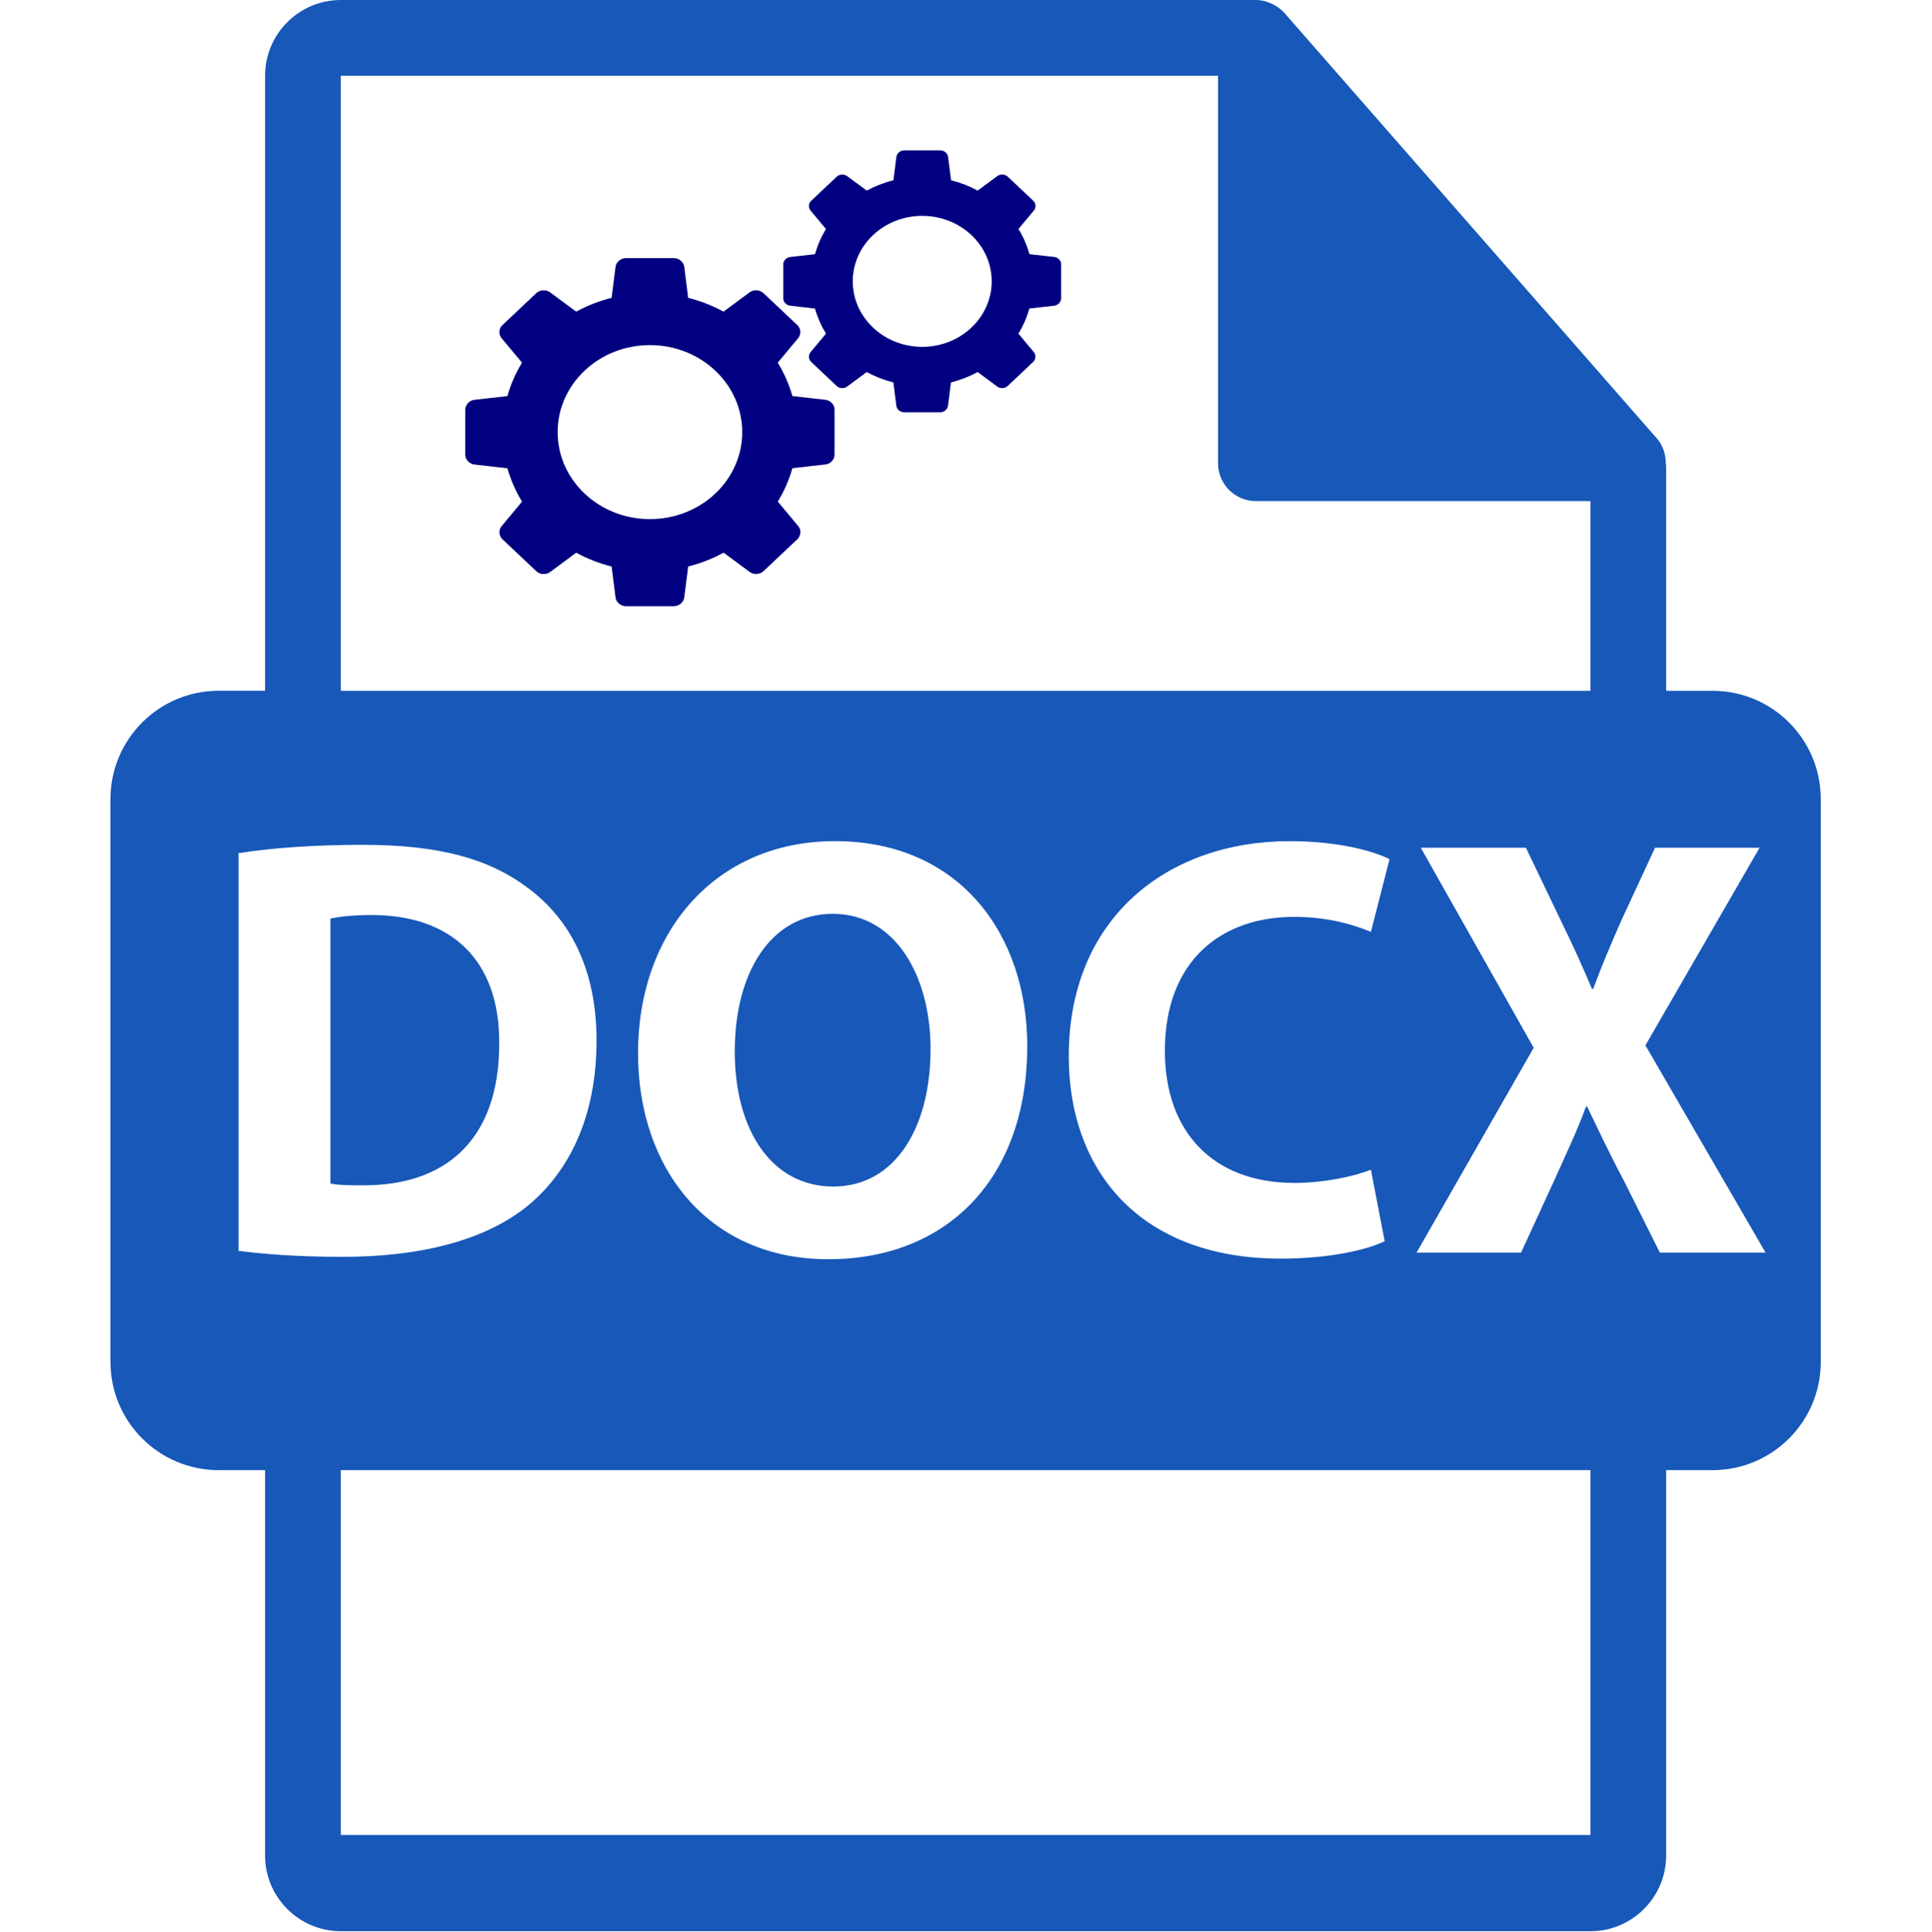
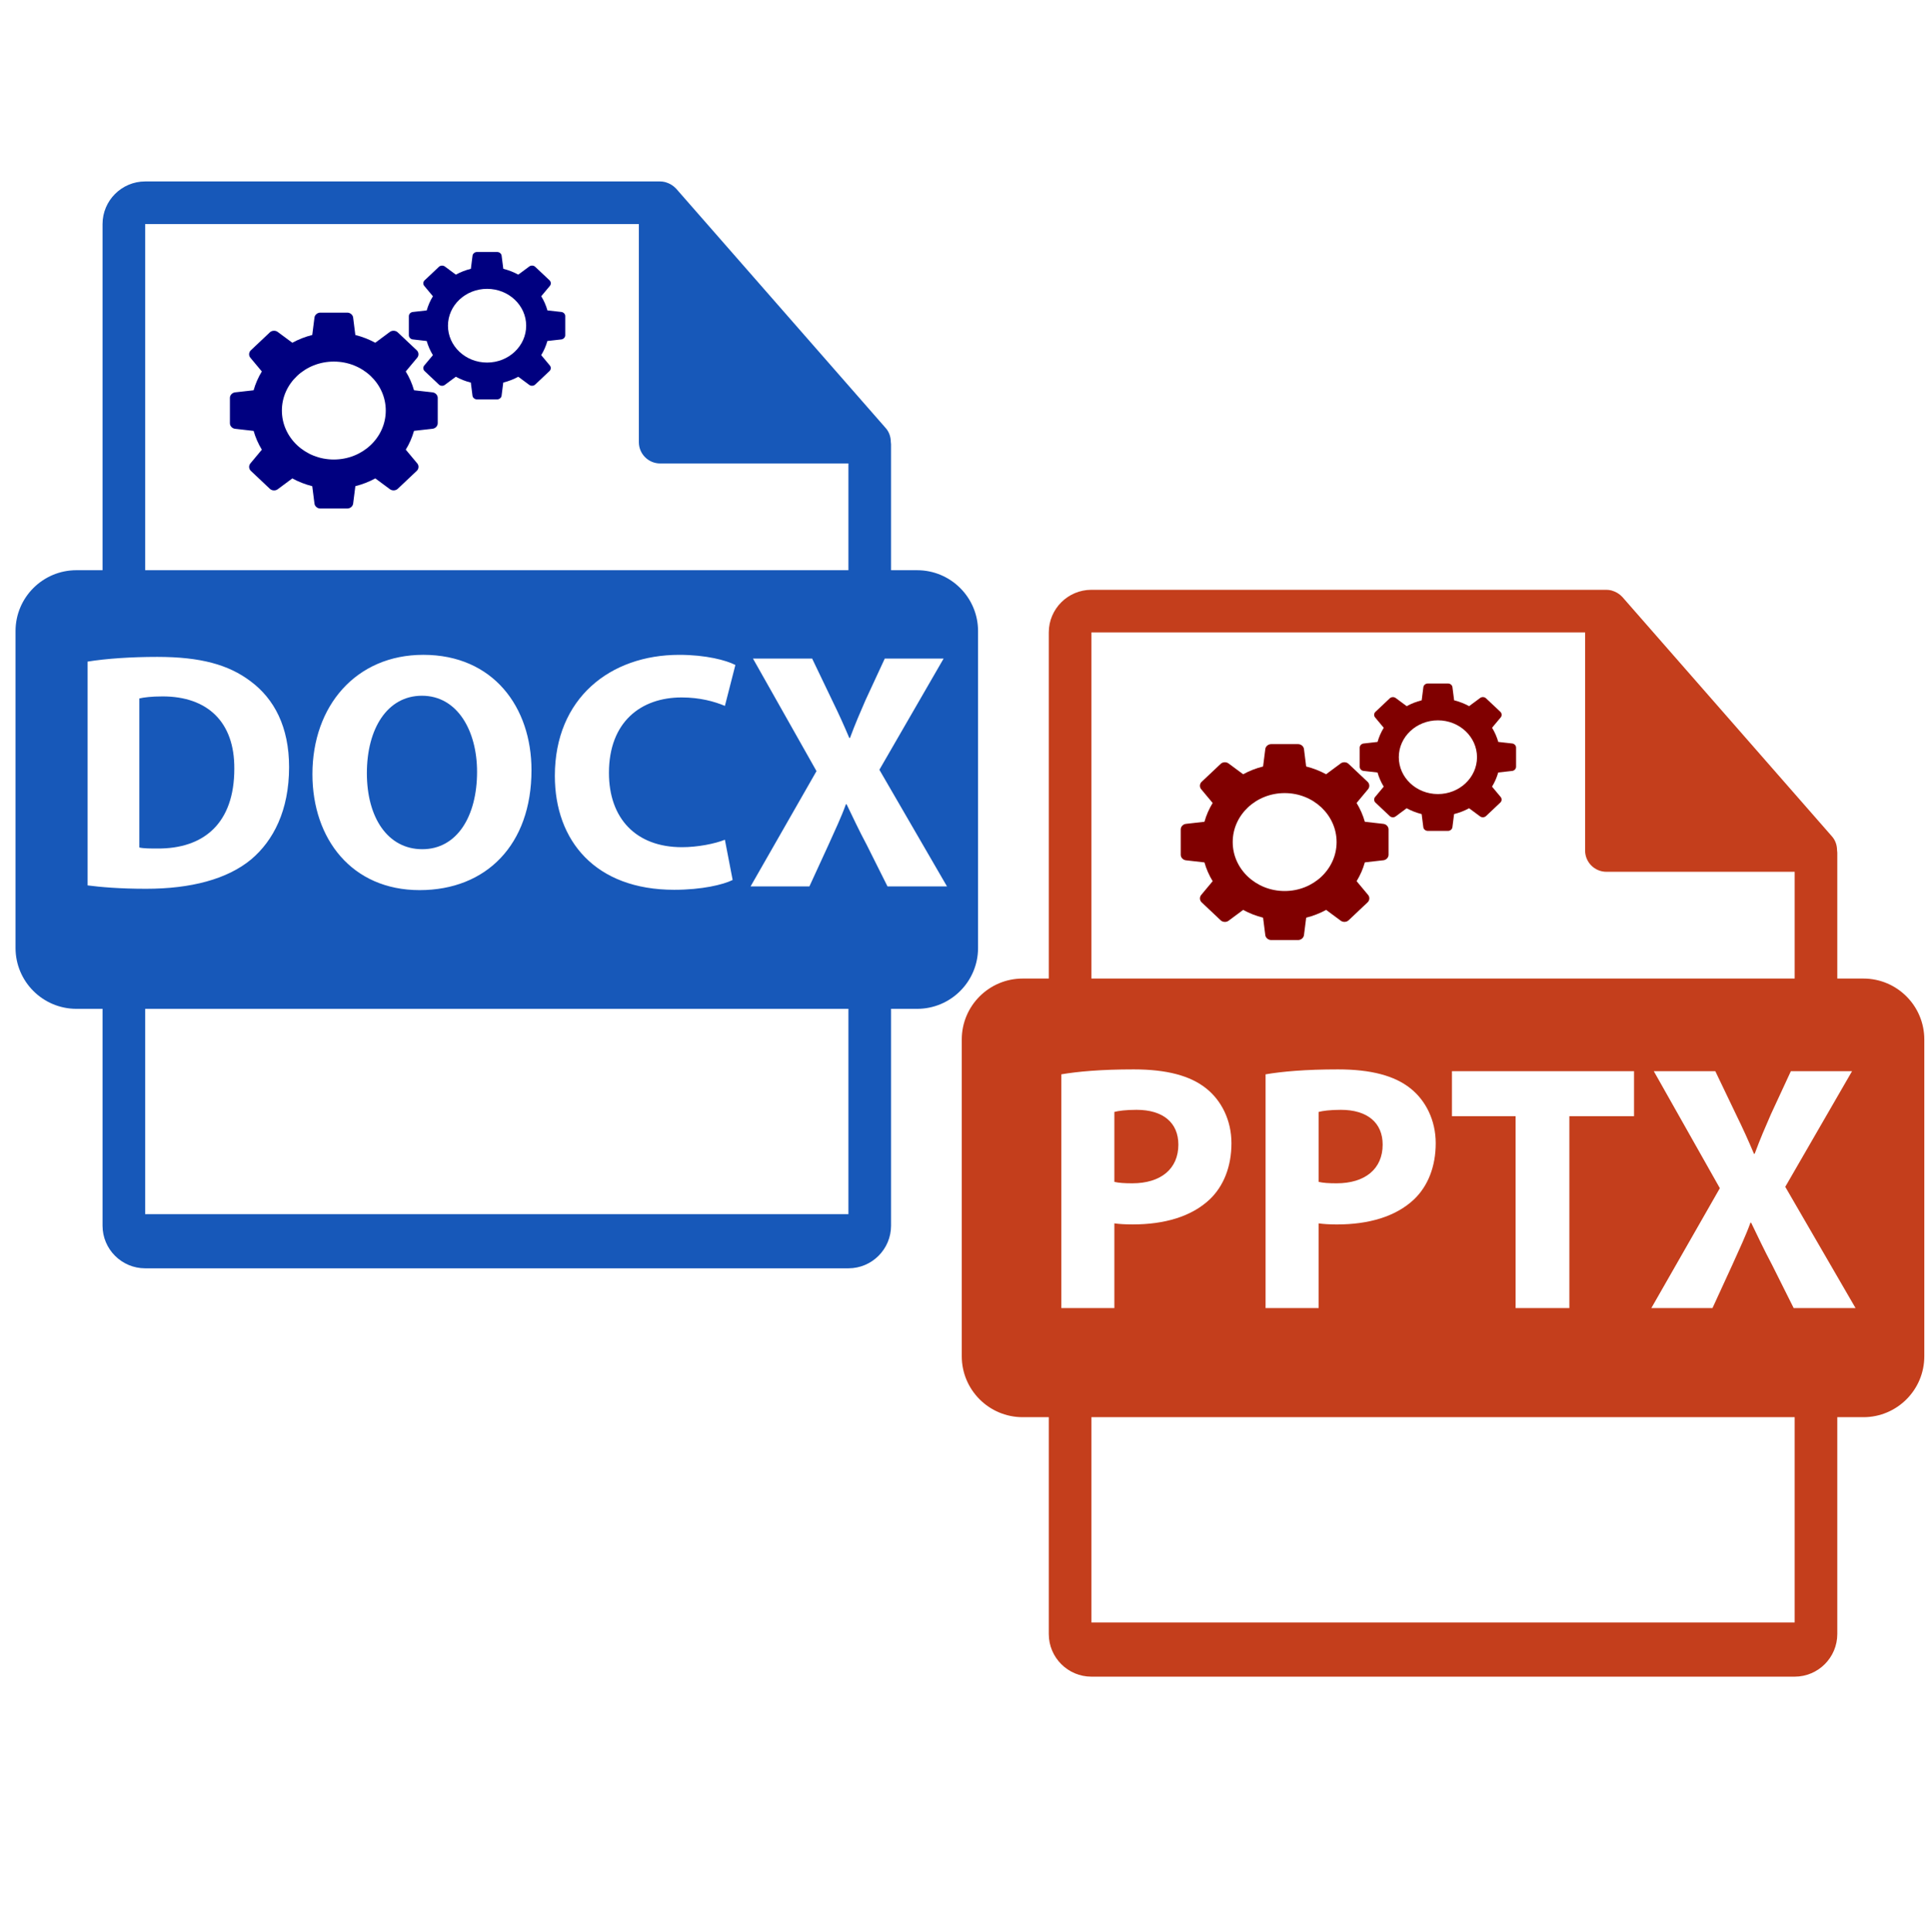
<svg xmlns="http://www.w3.org/2000/svg" version="1.1" id="Capa_1" x="0px" y="0px" width="548.291px" height="548.291px" viewBox="0 0 548.291 548.291" style="enable-background:new 0 0 548.291 548.291;" xml:space="preserve">
  <defs id="defs43" />
-   <g id="g8" style="fill:#1758b9;fill-opacity:1">
-     <path d="M486.201,196.121h-13.166v-63.525c0-0.399-0.062-0.795-0.115-1.2c-0.021-2.522-0.825-5-2.552-6.96L364.657,3.675   c-0.033-0.031-0.064-0.042-0.085-0.073c-0.63-0.704-1.364-1.292-2.143-1.796c-0.229-0.157-0.461-0.286-0.702-0.419   c-0.672-0.365-1.387-0.672-2.121-0.893c-0.2-0.052-0.379-0.134-0.577-0.188C358.23,0.118,357.401,0,356.562,0H96.757   C84.894,0,75.256,9.649,75.256,21.502v174.613H62.092c-16.971,0-30.732,13.756-30.732,30.73v159.81   c0,16.966,13.761,30.736,30.732,30.736h13.164V526.79c0,11.854,9.638,21.501,21.501,21.501h354.776   c11.853,0,21.501-9.647,21.501-21.501V417.392h13.166c16.966,0,30.729-13.764,30.729-30.731v-159.81   C516.93,209.877,503.167,196.121,486.201,196.121z M96.757,21.507h249.054v110.006c0,5.94,4.817,10.751,10.751,10.751h94.972   v53.861H96.757V21.507z M367.547,335.847c7.843,0,16.547-1.701,21.666-3.759l3.916,20.301c-4.768,2.376-15.509,4.949-29.493,4.949   c-39.748,0-60.204-24.73-60.204-57.472c0-39.226,27.969-61.055,62.762-61.055c13.465,0,23.705,2.737,28.31,5.119l-5.285,20.64   c-5.287-2.226-12.615-4.263-21.832-4.263c-20.641,0-36.663,12.444-36.663,38.027C330.718,321.337,344.362,335.847,367.547,335.847z    M291.647,296.97c0,37.685-22.854,60.537-56.444,60.537c-34.113,0-54.066-25.759-54.066-58.495   c0-34.447,21.995-60.206,55.94-60.206C272.39,238.806,291.647,265.248,291.647,296.97z M67.72,355.124V242.221   c9.552-1.532,21.999-2.375,35.13-2.375c21.83,0,35.981,3.916,47.055,12.276c11.945,8.863,19.455,23.021,19.455,43.311   c0,21.994-8.017,37.181-19.105,46.556c-12.111,10.058-30.528,14.841-53.045,14.841C83.749,356.825,74.198,355.968,67.72,355.124z    M451.534,520.968H96.757V417.392h354.776V520.968z M471.245,355.627l-10.409-20.804c-4.263-8.012-6.992-13.99-10.231-20.636   h-0.342c-2.388,6.656-5.28,12.624-8.861,20.636l-9.552,20.804h-29.675l33.254-58.158l-32.054-56.786h29.849l10.058,20.984   c3.413,6.979,5.963,12.614,8.694,19.092h0.335c2.729-7.332,4.955-12.446,7.843-19.092l9.721-20.984h29.683l-32.406,56.103   l34.105,58.841H471.245z" id="path2" style="fill:#1758b9;fill-opacity:1" />
-     <path d="M141.729,296.277c0.165-23.869-13.814-36.494-36.15-36.494c-5.807,0-9.552,0.514-11.772,1.027v75.2   c2.226,0.509,5.806,0.509,9.047,0.509C126.388,336.698,141.729,323.743,141.729,296.277z" id="path4" style="fill:#1758b9;fill-opacity:1" />
-     <path d="M208.604,298.493c0,22.515,10.575,38.372,27.969,38.372c17.567,0,27.617-16.703,27.617-39.045   c0-20.641-9.885-38.377-27.801-38.377C218.827,259.448,208.604,276.162,208.604,298.493z" id="path6" style="fill:#1758b9;fill-opacity:1" />
-   </g>
  <g id="g10">
</g>
  <g id="g12">
</g>
  <g id="g14">
</g>
  <g id="g16">
</g>
  <g id="g18">
</g>
  <g id="g20">
</g>
  <g id="g22">
</g>
  <g id="g24">
</g>
  <g id="g26">
</g>
  <g id="g28">
</g>
  <g id="g30">
</g>
  <g id="g32">
</g>
  <g id="g34">
</g>
  <g id="g36">
</g>
  <g id="g38">
</g>
-   <g id="g10166" transform="matrix(5.457865,0,0,5.144581,132.0951,27.65877)" style="fill:#000080">
-     <g id="g10110" style="fill:#000080">
-       <g id="g10108" style="fill:#000080">
-         <path d="M 18.73,16.686 17.017,16.481 C 16.841,15.827 16.584,15.21 16.254,14.637 l 1.063,-1.354 c 0.164,-0.209 0.145,-0.531 -0.043,-0.718 l -1.766,-1.767 c -0.187,-0.187 -0.509,-0.206 -0.717,-0.044 l -1.356,1.067 C 12.864,11.491 12.247,11.234 11.594,11.06 L 11.39,9.345 C 11.359,9.083 11.117,8.868 10.853,8.868 H 8.354 C 8.09,8.868 7.848,9.083 7.817,9.345 L 7.611,11.059 C 6.958,11.233 6.34,11.491 5.769,11.821 L 4.412,10.756 C 4.205,10.593 3.882,10.611 3.696,10.798 l -1.767,1.769 c -0.187,0.187 -0.206,0.509 -0.043,0.717 l 1.065,1.354 C 2.62,15.21 2.365,15.828 2.19,16.482 L 0.477,16.687 C 0.215,16.718 0,16.959 0,17.225 v 2.498 c 0,0.265 0.215,0.506 0.477,0.536 l 1.714,0.207 c 0.175,0.651 0.431,1.269 0.761,1.841 l -1.064,1.354 c -0.163,0.21 -0.144,0.532 0.043,0.719 l 1.765,1.767 c 0.186,0.188 0.509,0.207 0.716,0.045 l 1.357,-1.068 c 0.571,0.33 1.189,0.588 1.842,0.762 L 7.817,27.6 c 0.031,0.262 0.273,0.477 0.537,0.477 h 2.499 c 0.264,0 0.506,-0.215 0.537,-0.477 l 0.206,-1.715 c 0.653,-0.174 1.271,-0.432 1.843,-0.762 l 1.356,1.064 c 0.208,0.162 0.53,0.145 0.716,-0.041 l 1.767,-1.77 c 0.187,-0.188 0.207,-0.51 0.043,-0.717 l -1.065,-1.354 c 0.331,-0.572 0.586,-1.19 0.761,-1.844 l 1.715,-0.205 c 0.263,-0.031 0.477,-0.271 0.477,-0.537 v -2.498 c 0,-0.264 -0.215,-0.503 -0.479,-0.535 z m -9.125,6.585 c -2.651,0 -4.801,-2.148 -4.801,-4.801 0,-2.652 2.15,-4.802 4.801,-4.802 2.652,0 4.801,2.149 4.801,4.802 10e-4,2.653 -2.149,4.801 -4.801,4.801 z" id="path10104" style="fill:#000080" />
-         <path d="M 30.641,8.804 29.35,8.651 C 29.218,8.159 29.026,7.692 28.776,7.261 l 0.803,-1.02 C 29.702,6.086 29.686,5.842 29.546,5.701 L 28.216,4.372 C 28.076,4.23 27.833,4.216 27.676,4.339 L 26.655,5.142 C 26.225,4.893 25.759,4.701 25.27,4.571 L 25.114,3.281 C 25.092,3.083 24.909,2.922 24.712,2.922 H 22.83 c -0.199,0 -0.381,0.161 -0.404,0.359 l -0.154,1.29 C 21.78,4.701 21.315,4.894 20.884,5.143 L 19.863,4.341 C 19.707,4.219 19.464,4.234 19.324,4.372 l -1.331,1.332 c -0.142,0.141 -0.155,0.383 -0.032,0.539 l 0.803,1.021 C 18.514,7.694 18.323,8.16 18.19,8.652 L 16.9,8.806 c -0.198,0.023 -0.359,0.206 -0.359,0.405 v 1.881 c 0,0.197 0.162,0.381 0.359,0.402 l 1.289,0.157 c 0.133,0.49 0.326,0.955 0.574,1.386 l -0.803,1.02 c -0.122,0.156 -0.107,0.4 0.033,0.54 l 1.328,1.329 c 0.141,0.143 0.383,0.156 0.539,0.033 l 1.021,-0.804 c 0.43,0.249 0.896,0.442 1.387,0.572 l 0.155,1.292 c 0.022,0.195 0.206,0.356 0.404,0.356 h 1.881 c 0.198,0 0.38,-0.161 0.403,-0.356 l 0.154,-1.292 c 0.492,-0.13 0.957,-0.323 1.387,-0.572 l 1.021,0.802 c 0.157,0.123 0.399,0.109 0.54,-0.031 l 1.33,-1.332 c 0.141,-0.139 0.155,-0.382 0.032,-0.538 l -0.802,-1.021 c 0.25,-0.429 0.44,-0.895 0.572,-1.386 l 1.291,-0.154 C 30.834,11.47 30.995,11.29 30.995,11.09 V 9.21 C 30.999,9.009 30.837,8.829 30.641,8.804 Z m -6.87,4.96 c -1.998,0 -3.615,-1.618 -3.615,-3.614 0,-1.997 1.619,-3.614 3.615,-3.614 1.994,0 3.613,1.617 3.613,3.614 0,1.995 -1.618,3.614 -3.613,3.614 z" id="path10106" style="fill:#000080" />
+   <g id="g4192" transform="matrix(0.5627815,0,0,0.5627815,-16.06733,51.51573)">
+     <g id="g8" style="fill:#1758b9;fill-opacity:1" transform="translate(5.024434)">
+       <path d="m 486.201,196.121 h -13.166 v -63.525 c 0,-0.399 -0.062,-0.795 -0.115,-1.2 -0.021,-2.522 -0.825,-5 -2.552,-6.96 L 364.657,3.675 C 364.624,3.644 364.593,3.633 364.572,3.602 363.942,2.898 363.208,2.31 362.429,1.806 362.2,1.649 361.968,1.52 361.727,1.387 361.055,1.022 360.34,0.715 359.606,0.494 359.406,0.442 359.227,0.36 359.029,0.306 358.23,0.118 357.401,0 356.562,0 H 96.757 C 84.894,0 75.256,9.649 75.256,21.502 V 196.115 H 62.092 c -16.971,0 -30.732,13.756 -30.732,30.73 v 159.81 c 0,16.966 13.761,30.736 30.732,30.736 H 75.256 V 526.79 c 0,11.854 9.638,21.501 21.501,21.501 h 354.776 c 11.853,0 21.501,-9.647 21.501,-21.501 V 417.392 H 486.2 c 16.966,0 30.729,-13.764 30.729,-30.731 v -159.81 c 10e-4,-16.974 -13.762,-30.73 -30.728,-30.73 z M 96.757,21.507 h 249.054 v 110.006 c 0,5.94 4.817,10.751 10.751,10.751 h 94.972 v 53.861 H 96.757 Z m 270.79,314.34 c 7.843,0 16.547,-1.701 21.666,-3.759 l 3.916,20.301 c -4.768,2.376 -15.509,4.949 -29.493,4.949 -39.748,0 -60.204,-24.73 -60.204,-57.472 0,-39.226 27.969,-61.055 62.762,-61.055 13.465,0 23.705,2.737 28.31,5.119 l -5.285,20.64 c -5.287,-2.226 -12.615,-4.263 -21.832,-4.263 -20.641,0 -36.663,12.444 -36.663,38.027 -0.006,23.003 13.638,37.513 36.823,37.513 z m -75.9,-38.877 c 0,37.685 -22.854,60.537 -56.444,60.537 -34.113,0 -54.066,-25.759 -54.066,-58.495 0,-34.447 21.995,-60.206 55.94,-60.206 35.313,0 54.57,26.442 54.57,58.164 z M 67.72,355.124 V 242.221 c 9.552,-1.532 21.999,-2.375 35.13,-2.375 21.83,0 35.981,3.916 47.055,12.276 11.945,8.863 19.455,23.021 19.455,43.311 0,21.994 -8.017,37.181 -19.105,46.556 -12.111,10.058 -30.528,14.841 -53.045,14.841 -13.461,-0.005 -23.012,-0.862 -29.49,-1.706 z M 451.534,520.968 H 96.757 V 417.392 h 354.776 v 103.576 z m 19.711,-165.341 -10.409,-20.804 c -4.263,-8.012 -6.992,-13.99 -10.231,-20.636 h -0.342 c -2.388,6.656 -5.28,12.624 -8.861,20.636 l -9.552,20.804 h -29.675 l 33.254,-58.158 -32.054,-56.786 h 29.849 l 10.058,20.984 c 3.413,6.979 5.963,12.614 8.694,19.092 h 0.335 c 2.729,-7.332 4.955,-12.446 7.843,-19.092 l 9.721,-20.984 h 29.683 l -32.406,56.103 34.105,58.841 z" id="path2" style="fill:#1758b9;fill-opacity:1" />
+       <path d="m 141.729,296.277 c 0.165,-23.869 -13.814,-36.494 -36.15,-36.494 -5.807,0 -9.552,0.514 -11.772,1.027 v 75.2 c 2.226,0.509 5.806,0.509 9.047,0.509 23.534,0.179 38.875,-12.776 38.875,-40.242 z" id="path4" style="fill:#1758b9;fill-opacity:1" />
+       <path d="m 208.604,298.493 c 0,22.515 10.575,38.372 27.969,38.372 17.567,0 27.617,-16.703 27.617,-39.045 0,-20.641 -9.885,-38.377 -27.801,-38.377 -17.562,0.005 -27.785,16.719 -27.785,39.05 z" id="path6" style="fill:#1758b9;fill-opacity:1" />
+     </g>
+     <g id="g10166" transform="matrix(5.457865,0,0,5.144581,144.53,20.55315)" style="fill:#000080">
+       <g id="g10110" style="fill:#000080">
+         <g id="g10108" style="fill:#000080">
+           <path d="M 18.73,16.686 17.017,16.481 C 16.841,15.827 16.584,15.21 16.254,14.637 l 1.063,-1.354 c 0.164,-0.209 0.145,-0.531 -0.043,-0.718 l -1.766,-1.767 c -0.187,-0.187 -0.509,-0.206 -0.717,-0.044 l -1.356,1.067 C 12.864,11.491 12.247,11.234 11.594,11.06 L 11.39,9.345 C 11.359,9.083 11.117,8.868 10.853,8.868 H 8.354 C 8.09,8.868 7.848,9.083 7.817,9.345 L 7.611,11.059 C 6.958,11.233 6.34,11.491 5.769,11.821 L 4.412,10.756 C 4.205,10.593 3.882,10.611 3.696,10.798 l -1.767,1.769 c -0.187,0.187 -0.206,0.509 -0.043,0.717 l 1.065,1.354 C 2.62,15.21 2.365,15.828 2.19,16.482 L 0.477,16.687 C 0.215,16.718 0,16.959 0,17.225 v 2.498 c 0,0.265 0.215,0.506 0.477,0.536 l 1.714,0.207 c 0.175,0.651 0.431,1.269 0.761,1.841 l -1.064,1.354 c -0.163,0.21 -0.144,0.532 0.043,0.719 l 1.765,1.767 c 0.186,0.188 0.509,0.207 0.716,0.045 l 1.357,-1.068 c 0.571,0.33 1.189,0.588 1.842,0.762 L 7.817,27.6 c 0.031,0.262 0.273,0.477 0.537,0.477 h 2.499 c 0.264,0 0.506,-0.215 0.537,-0.477 l 0.206,-1.715 c 0.653,-0.174 1.271,-0.432 1.843,-0.762 l 1.356,1.064 c 0.208,0.162 0.53,0.145 0.716,-0.041 l 1.767,-1.77 c 0.187,-0.188 0.207,-0.51 0.043,-0.717 l -1.065,-1.354 c 0.331,-0.572 0.586,-1.19 0.761,-1.844 l 1.715,-0.205 c 0.263,-0.031 0.477,-0.271 0.477,-0.537 v -2.498 c 0,-0.264 -0.215,-0.503 -0.479,-0.535 z m -9.125,6.585 c -2.651,0 -4.801,-2.148 -4.801,-4.801 0,-2.652 2.15,-4.802 4.801,-4.802 2.652,0 4.801,2.149 4.801,4.802 10e-4,2.653 -2.149,4.801 -4.801,4.801 z" id="path10104" style="fill:#000080" />
+           <path d="M 30.641,8.804 29.35,8.651 C 29.218,8.159 29.026,7.692 28.776,7.261 l 0.803,-1.02 C 29.702,6.086 29.686,5.842 29.546,5.701 L 28.216,4.372 C 28.076,4.23 27.833,4.216 27.676,4.339 L 26.655,5.142 C 26.225,4.893 25.759,4.701 25.27,4.571 L 25.114,3.281 C 25.092,3.083 24.909,2.922 24.712,2.922 H 22.83 c -0.199,0 -0.381,0.161 -0.404,0.359 l -0.154,1.29 C 21.78,4.701 21.315,4.894 20.884,5.143 L 19.863,4.341 C 19.707,4.219 19.464,4.234 19.324,4.372 l -1.331,1.332 c -0.142,0.141 -0.155,0.383 -0.032,0.539 l 0.803,1.021 C 18.514,7.694 18.323,8.16 18.19,8.652 L 16.9,8.806 c -0.198,0.023 -0.359,0.206 -0.359,0.405 v 1.881 c 0,0.197 0.162,0.381 0.359,0.402 l 1.289,0.157 c 0.133,0.49 0.326,0.955 0.574,1.386 l -0.803,1.02 c -0.122,0.156 -0.107,0.4 0.033,0.54 l 1.328,1.329 c 0.141,0.143 0.383,0.156 0.539,0.033 l 1.021,-0.804 c 0.43,0.249 0.896,0.442 1.387,0.572 l 0.155,1.292 c 0.022,0.195 0.206,0.356 0.404,0.356 h 1.881 c 0.198,0 0.38,-0.161 0.403,-0.356 l 0.154,-1.292 c 0.492,-0.13 0.957,-0.323 1.387,-0.572 l 1.021,0.802 c 0.157,0.123 0.399,0.109 0.54,-0.031 l 1.33,-1.332 c 0.141,-0.139 0.155,-0.382 0.032,-0.538 l -0.802,-1.021 c 0.25,-0.429 0.44,-0.895 0.572,-1.386 l 1.291,-0.154 C 30.834,11.47 30.995,11.29 30.995,11.09 V 9.21 C 30.999,9.009 30.837,8.829 30.641,8.804 Z m -6.87,4.96 c -1.998,0 -3.615,-1.618 -3.615,-3.614 0,-1.997 1.619,-3.614 3.615,-3.614 1.994,0 3.613,1.617 3.613,3.614 0,1.995 -1.618,3.614 -3.613,3.614 z" id="path10106" style="fill:#000080" />
+         </g>
      </g>
+       <g id="g10112" style="fill:#000080">
+ </g>
+       <g id="g10114" style="fill:#000080">
+ </g>
+       <g id="g10116" style="fill:#000080">
+ </g>
+       <g id="g10118" style="fill:#000080">
+ </g>
+       <g id="g10120" style="fill:#000080">
+ </g>
+       <g id="g10122" style="fill:#000080">
+ </g>
+       <g id="g10124" style="fill:#000080">
+ </g>
+       <g id="g10126" style="fill:#000080">
+ </g>
+       <g id="g10128" style="fill:#000080">
+ </g>
+       <g id="g10130" style="fill:#000080">
+ </g>
+       <g id="g10132" style="fill:#000080">
+ </g>
+       <g id="g10134" style="fill:#000080">
+ </g>
+       <g id="g10136" style="fill:#000080">
+ </g>
+       <g id="g10138" style="fill:#000080">
+ </g>
+       <g id="g10140" style="fill:#000080">
+ </g>
    </g>
-     <g id="g10112" style="fill:#000080">
+     <g id="g10166-2" transform="matrix(5.457865,0,0,5.144581,624.202,238.238)" style="fill:#800000">
+       <g id="g10110-0" style="fill:#800000">
+         <g id="g10108-2" style="fill:#800000">
+           <path d="M 18.73,16.686 17.017,16.481 C 16.841,15.827 16.584,15.21 16.254,14.637 l 1.063,-1.354 c 0.164,-0.209 0.145,-0.531 -0.043,-0.718 l -1.766,-1.767 c -0.187,-0.187 -0.509,-0.206 -0.717,-0.044 l -1.356,1.067 C 12.864,11.491 12.247,11.234 11.594,11.06 L 11.39,9.345 C 11.359,9.083 11.117,8.868 10.853,8.868 H 8.354 C 8.09,8.868 7.848,9.083 7.817,9.345 L 7.611,11.059 C 6.958,11.233 6.34,11.491 5.769,11.821 L 4.412,10.756 C 4.205,10.593 3.882,10.611 3.696,10.798 l -1.767,1.769 c -0.187,0.187 -0.206,0.509 -0.043,0.717 l 1.065,1.354 C 2.62,15.21 2.365,15.828 2.19,16.482 L 0.477,16.687 C 0.215,16.718 0,16.959 0,17.225 v 2.498 c 0,0.265 0.215,0.506 0.477,0.536 l 1.714,0.207 c 0.175,0.651 0.431,1.269 0.761,1.841 l -1.064,1.354 c -0.163,0.21 -0.144,0.532 0.043,0.719 l 1.765,1.767 c 0.186,0.188 0.509,0.207 0.716,0.045 l 1.357,-1.068 c 0.571,0.33 1.189,0.588 1.842,0.762 L 7.817,27.6 c 0.031,0.262 0.273,0.477 0.537,0.477 h 2.499 c 0.264,0 0.506,-0.215 0.537,-0.477 l 0.206,-1.715 c 0.653,-0.174 1.271,-0.432 1.843,-0.762 l 1.356,1.064 c 0.208,0.162 0.53,0.145 0.716,-0.041 l 1.767,-1.77 c 0.187,-0.188 0.207,-0.51 0.043,-0.717 l -1.065,-1.354 c 0.331,-0.572 0.586,-1.19 0.761,-1.844 l 1.715,-0.205 c 0.263,-0.031 0.477,-0.271 0.477,-0.537 v -2.498 c 0,-0.264 -0.215,-0.503 -0.479,-0.535 z m -9.125,6.585 c -2.651,0 -4.801,-2.148 -4.801,-4.801 0,-2.652 2.15,-4.802 4.801,-4.802 2.652,0 4.801,2.149 4.801,4.802 10e-4,2.653 -2.149,4.801 -4.801,4.801 z" id="path10104-7" style="fill:#800000" />
+           <path d="M 30.641,8.804 29.35,8.651 C 29.218,8.159 29.026,7.692 28.776,7.261 l 0.803,-1.02 C 29.702,6.086 29.686,5.842 29.546,5.701 L 28.216,4.372 C 28.076,4.23 27.833,4.216 27.676,4.339 L 26.655,5.142 C 26.225,4.893 25.759,4.701 25.27,4.571 L 25.114,3.281 C 25.092,3.083 24.909,2.922 24.712,2.922 H 22.83 c -0.199,0 -0.381,0.161 -0.404,0.359 l -0.154,1.29 C 21.78,4.701 21.315,4.894 20.884,5.143 L 19.863,4.341 C 19.707,4.219 19.464,4.234 19.324,4.372 l -1.331,1.332 c -0.142,0.141 -0.155,0.383 -0.032,0.539 l 0.803,1.021 C 18.514,7.694 18.323,8.16 18.19,8.652 L 16.9,8.806 c -0.198,0.023 -0.359,0.206 -0.359,0.405 v 1.881 c 0,0.197 0.162,0.381 0.359,0.402 l 1.289,0.157 c 0.133,0.49 0.326,0.955 0.574,1.386 l -0.803,1.02 c -0.122,0.156 -0.107,0.4 0.033,0.54 l 1.328,1.329 c 0.141,0.143 0.383,0.156 0.539,0.033 l 1.021,-0.804 c 0.43,0.249 0.896,0.442 1.387,0.572 l 0.155,1.292 c 0.022,0.195 0.206,0.356 0.404,0.356 h 1.881 c 0.198,0 0.38,-0.161 0.403,-0.356 l 0.154,-1.292 c 0.492,-0.13 0.957,-0.323 1.387,-0.572 l 1.021,0.802 c 0.157,0.123 0.399,0.109 0.54,-0.031 l 1.33,-1.332 c 0.141,-0.139 0.155,-0.382 0.032,-0.538 l -0.802,-1.021 c 0.25,-0.429 0.44,-0.895 0.572,-1.386 l 1.291,-0.154 C 30.834,11.47 30.995,11.29 30.995,11.09 V 9.21 C 30.999,9.009 30.837,8.829 30.641,8.804 Z m -6.87,4.96 c -1.998,0 -3.615,-1.618 -3.615,-3.614 0,-1.997 1.619,-3.614 3.615,-3.614 1.994,0 3.613,1.617 3.613,3.614 0,1.995 -1.618,3.614 -3.613,3.614 z" id="path10106-8" style="fill:#800000" />
+         </g>
+       </g>
+       <g id="g10112-1" style="fill:#800000" />
+       <g id="g10114-1" style="fill:#800000" />
+       <g id="g10116-0" style="fill:#800000" />
+       <g id="g10118-0" style="fill:#800000" />
+       <g id="g10120-0" style="fill:#800000" />
+       <g id="g10122-1" style="fill:#800000" />
+       <g id="g10124-0" style="fill:#800000" />
+       <g id="g10126-7" style="fill:#800000" />
+       <g id="g10128-5" style="fill:#800000" />
+       <g id="g10130-1" style="fill:#800000" />
+       <g id="g10132-0" style="fill:#800000" />
+       <g id="g10134-3" style="fill:#800000" />
+       <g id="g10136-2" style="fill:#800000" />
+       <g id="g10138-1" style="fill:#800000" />
+       <g id="g10140-2" style="fill:#800000" />
+     </g>
+     <g id="g964" transform="translate(482.3787,206.002)" style="fill:#c43e1c;fill-opacity:1">
+       <g id="g908" style="fill:#c43e1c;fill-opacity:1">
+         <path d="m 222.581,262.339 c -5.504,0 -9.229,0.538 -11.176,1.061 v 35.292 c 2.312,0.541 5.145,0.715 9.046,0.715 14.374,0 23.237,-7.276 23.237,-19.519 0,-10.984 -7.637,-17.549 -21.107,-17.549 z" id="path902" style="fill:#c43e1c;fill-opacity:1" />
+         <path d="M 486.201,196.116 H 473.035 V 132.59 c 0,-0.399 -0.062,-0.795 -0.115,-1.2 -0.021,-2.522 -0.825,-5 -2.552,-6.96 L 364.657,3.677 C 364.624,3.643 364.593,3.633 364.572,3.602 363.942,2.898 363.208,2.31 362.429,1.806 362.2,1.649 361.968,1.52 361.727,1.387 361.055,1.022 360.34,0.715 359.606,0.494 359.406,0.442 359.227,0.36 359.029,0.306 358.23,0.118 357.401,0 356.562,0 H 96.757 C 84.894,0 75.256,9.649 75.256,21.502 V 196.115 H 62.092 c -16.971,0 -30.732,13.756 -30.732,30.73 v 159.81 c 0,16.966 13.761,30.736 30.732,30.736 H 75.256 V 526.79 c 0,11.854 9.638,21.501 21.501,21.501 h 354.776 c 11.853,0 21.501,-9.647 21.501,-21.501 V 417.392 H 486.2 c 16.966,0 30.729,-13.764 30.729,-30.731 V 226.854 c 10e-4,-16.982 -13.762,-30.738 -30.728,-30.738 z M 96.757,21.502 h 249.054 v 110.006 c 0,5.94 4.817,10.751 10.751,10.751 h 94.972 V 196.12 H 96.757 Z m 181.882,244.042 v -22.711 h 91.863 v 22.711 h -32.63 v 96.822 h -27.128 v -96.822 z m -8.187,13.651 c 0,11.696 -3.89,21.622 -10.987,28.363 -9.228,8.692 -22.887,12.604 -38.837,12.604 -3.556,0 -6.75,-0.179 -9.228,-0.54 v 42.74 H 184.62 V 244.429 c 8.336,-1.417 20.045,-2.488 36.536,-2.488 16.68,0 28.555,3.194 36.544,9.575 7.626,6.036 12.752,15.968 12.752,27.679 z M 81.578,362.362 V 244.429 c 8.336,-1.417 20.034,-2.488 36.526,-2.488 16.675,0 28.549,3.194 36.536,9.575 7.627,6.037 12.766,15.968 12.766,27.669 0,11.696 -3.903,21.627 -10.998,28.368 -9.229,8.692 -22.876,12.598 -38.842,12.598 -3.536,0 -6.746,-0.179 -9.229,-0.535 v 42.74 H 81.578 Z m 369.956,158.6 H 96.757 v -103.57 h 354.776 v 103.57 z m -0.493,-158.6 -10.824,-21.638 c -4.425,-8.336 -7.276,-14.541 -10.646,-21.454 h -0.346 c -2.478,6.913 -5.503,13.118 -9.219,21.454 l -9.937,21.638 h -30.852 l 34.573,-60.488 -33.329,-59.041 h 31.028 l 10.458,21.819 c 3.555,7.268 6.215,13.122 9.05,19.861 h 0.356 c 2.835,-7.633 5.145,-12.953 8.159,-19.861 l 10.109,-21.819 h 30.867 l -33.702,58.347 35.466,61.182 z" id="path904" style="fill:#c43e1c;fill-opacity:1" />
+         <path d="m 140.627,279.888 c 0,-10.989 -7.628,-17.554 -21.109,-17.554 -5.487,0 -9.231,0.538 -11.181,1.061 v 35.297 c 2.315,0.535 5.145,0.715 9.053,0.715 14.373,0 23.237,-7.272 23.237,-19.519 z" id="path906" style="fill:#c43e1c;fill-opacity:1" />
+       </g>
+       <g id="g910" style="fill:#c43e1c;fill-opacity:1">
</g>
-     <g id="g10114" style="fill:#000080">
+       <g id="g912" style="fill:#c43e1c;fill-opacity:1">
</g>
-     <g id="g10116" style="fill:#000080">
+       <g id="g914" style="fill:#c43e1c;fill-opacity:1">
</g>
-     <g id="g10118" style="fill:#000080">
+       <g id="g916" style="fill:#c43e1c;fill-opacity:1">
</g>
-     <g id="g10120" style="fill:#000080">
+       <g id="g918" style="fill:#c43e1c;fill-opacity:1">
</g>
-     <g id="g10122" style="fill:#000080">
+       <g id="g920" style="fill:#c43e1c;fill-opacity:1">
</g>
-     <g id="g10124" style="fill:#000080">
+       <g id="g922" style="fill:#c43e1c;fill-opacity:1">
</g>
-     <g id="g10126" style="fill:#000080">
+       <g id="g924" style="fill:#c43e1c;fill-opacity:1">
</g>
-     <g id="g10128" style="fill:#000080">
+       <g id="g926" style="fill:#c43e1c;fill-opacity:1">
</g>
-     <g id="g10130" style="fill:#000080">
+       <g id="g928" style="fill:#c43e1c;fill-opacity:1">
</g>
-     <g id="g10132" style="fill:#000080">
+       <g id="g930" style="fill:#c43e1c;fill-opacity:1">
</g>
-     <g id="g10134" style="fill:#000080">
+       <g id="g932" style="fill:#c43e1c;fill-opacity:1">
</g>
-     <g id="g10136" style="fill:#000080">
+       <g id="g934" style="fill:#c43e1c;fill-opacity:1">
</g>
-     <g id="g10138" style="fill:#000080">
+       <g id="g936" style="fill:#c43e1c;fill-opacity:1">
</g>
-     <g id="g10140" style="fill:#000080">
+       <g id="g938" style="fill:#c43e1c;fill-opacity:1">
</g>
+     </g>
  </g>
</svg>
